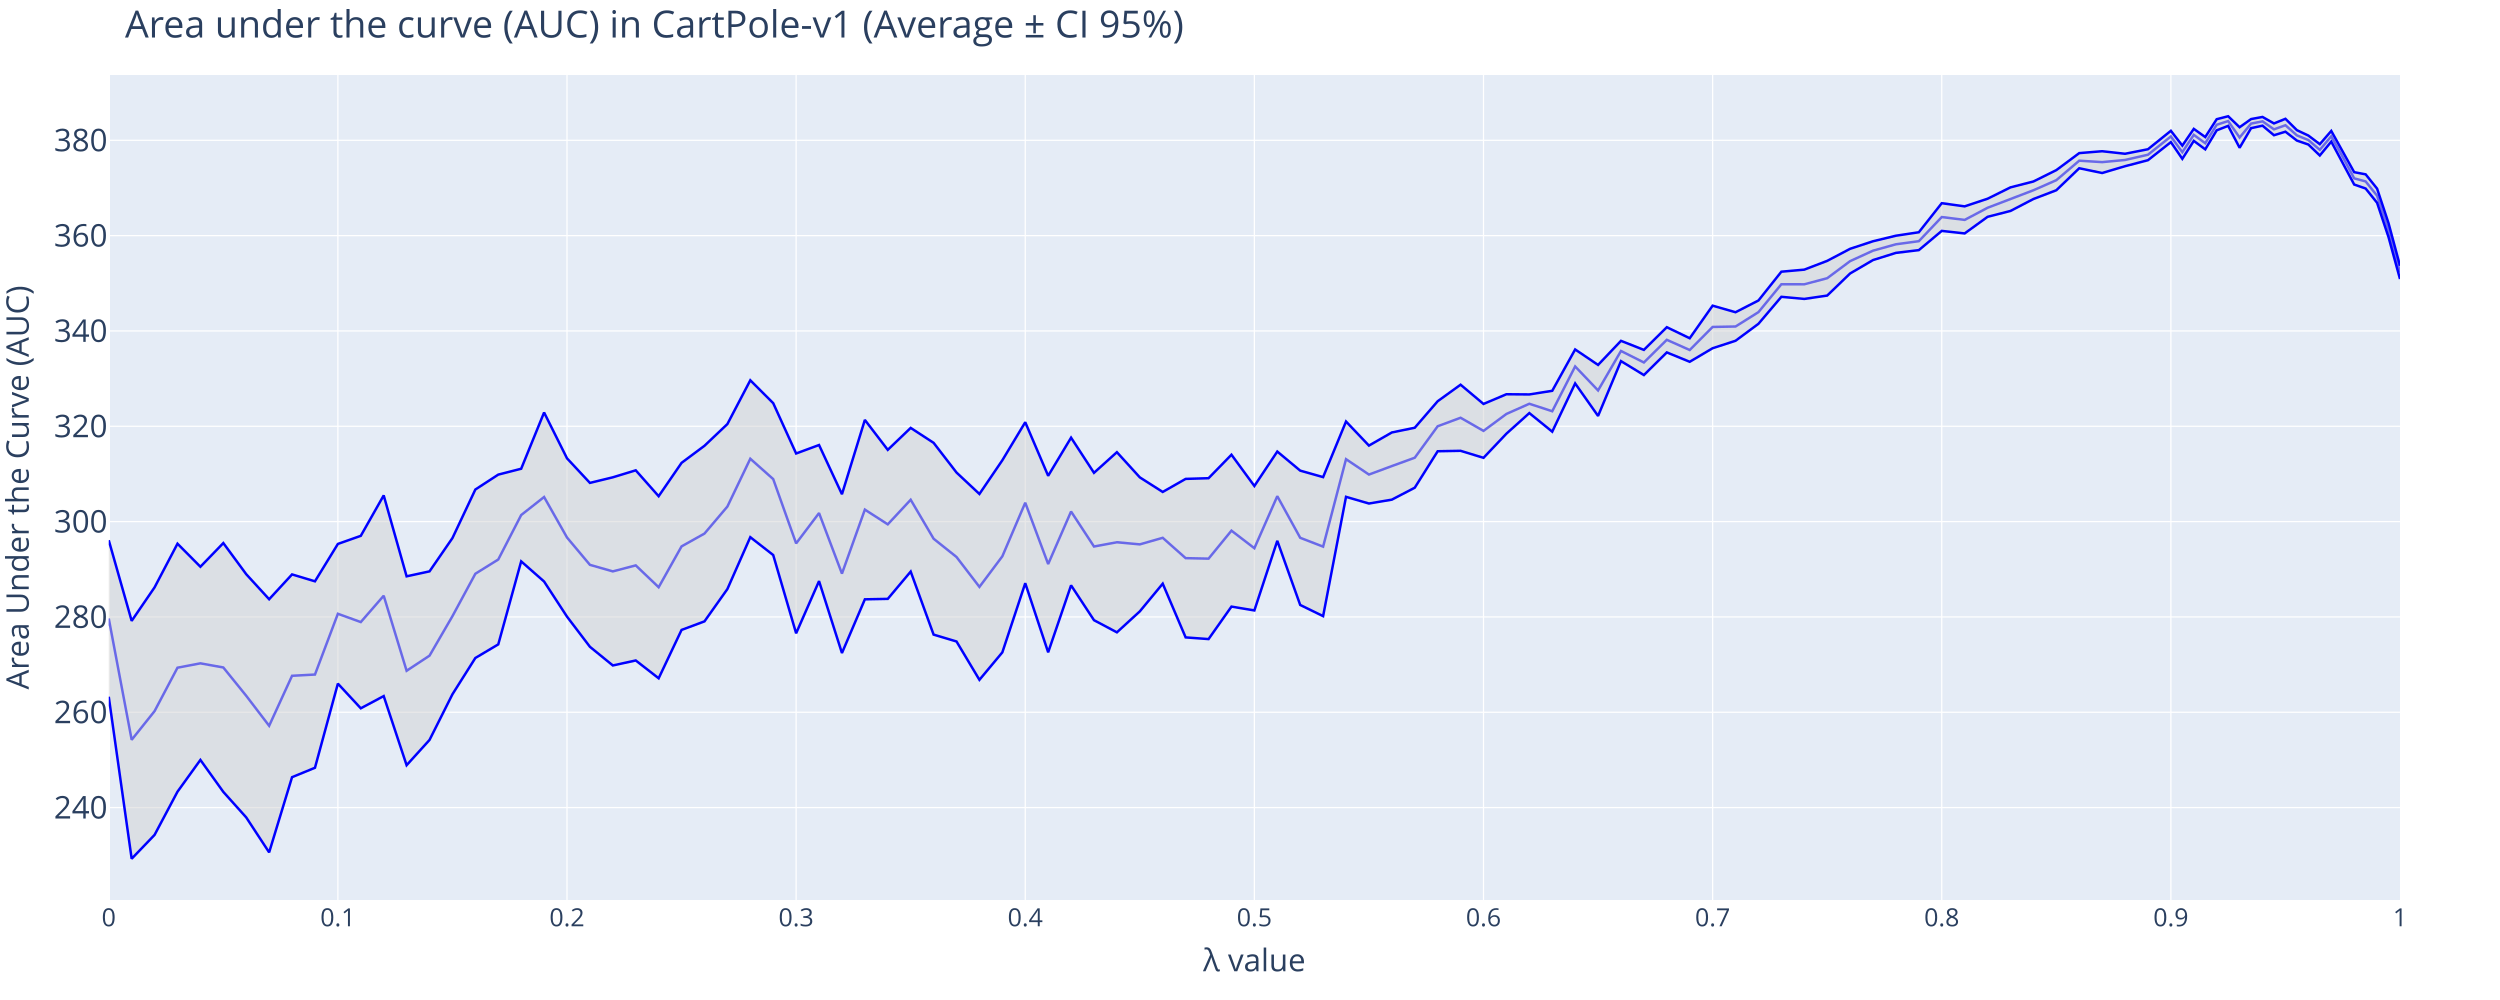
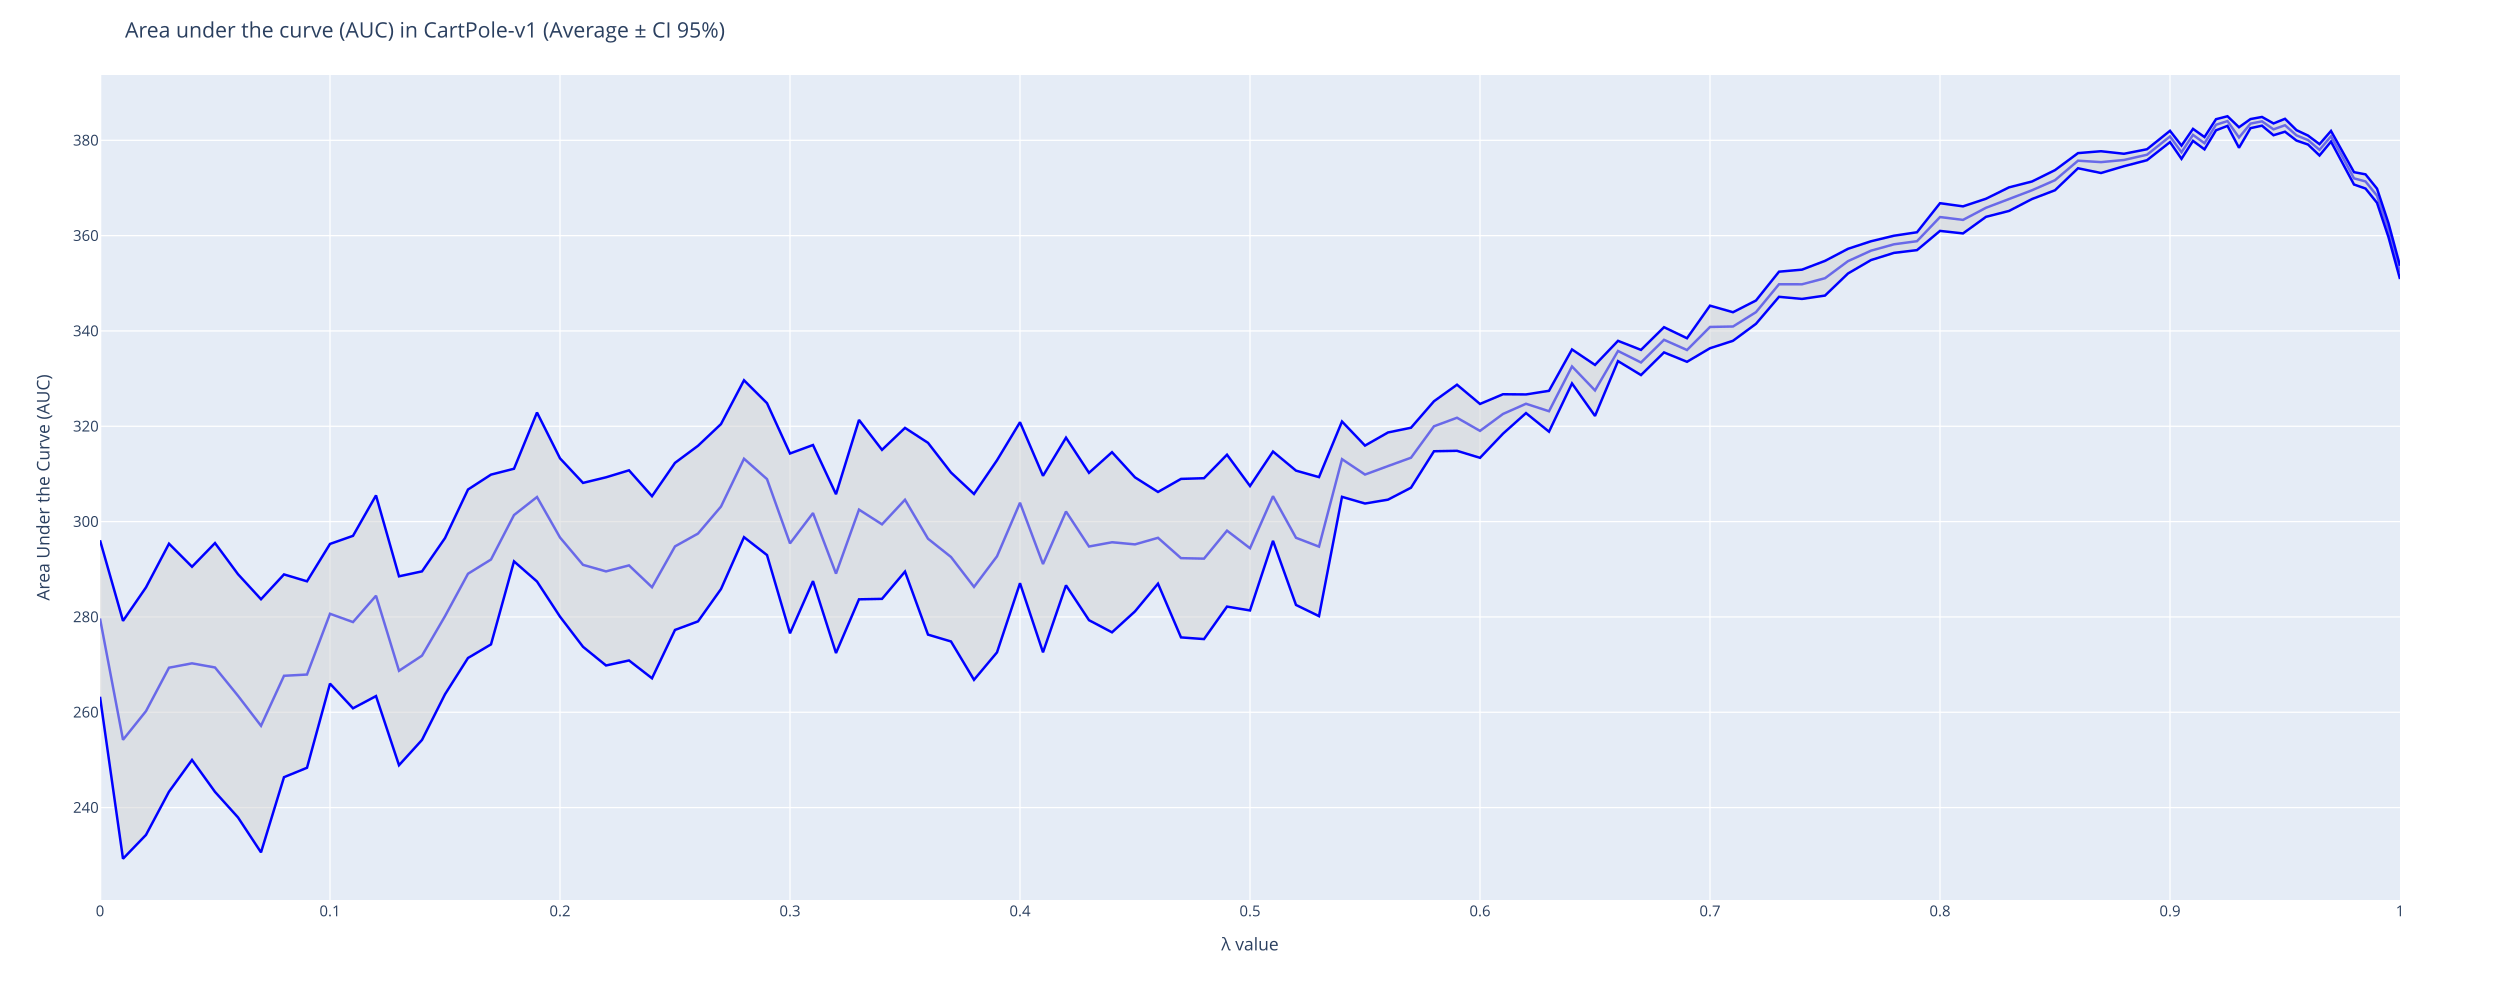
<svg xmlns="http://www.w3.org/2000/svg" class="main-svg" width="2000" height="800" style="" viewBox="0 0 2000 800">
  <rect x="0" y="0" width="2000" height="800" style="fill: rgb(255, 255, 255); fill-opacity: 1;" />
-   <defs id="defs-318ef4">
+   <defs id="defs-1e56d1">
    <g class="clips">
-       <clipPath id="clip318ef4xyplot" class="plotclip">
-         <rect width="1833" height="660" />
-       </clipPath>
-       <clipPath class="axesclip" id="clip318ef4x">
-         <rect x="87" y="0" width="1833" height="800" />
-       </clipPath>
-       <clipPath class="axesclip" id="clip318ef4y">
+       <clipPath id="clip1e56d1xyplot" class="plotclip">
+         <rect width="1840" height="660" />
+       </clipPath>
+       <clipPath class="axesclip" id="clip1e56d1x">
+         <rect x="80" y="0" width="1840" height="800" />
+       </clipPath>
+       <clipPath class="axesclip" id="clip1e56d1y">
        <rect x="0" y="60" width="2000" height="660" />
      </clipPath>
-       <clipPath class="axesclip" id="clip318ef4xy">
-         <rect x="87" y="60" width="1833" height="660" />
+       <clipPath class="axesclip" id="clip1e56d1xy">
+         <rect x="80" y="60" width="1840" height="660" />
      </clipPath>
    </g>
    <g class="gradients" />
    <g class="patterns" />
  </defs>
  <g class="bglayer">
-     <rect class="bg" x="87" y="60" width="1833" height="660" style="fill: rgb(229, 236, 246); fill-opacity: 1; stroke-width: 0;" />
+     <rect class="bg" x="80" y="60" width="1840" height="660" style="fill: rgb(229, 236, 246); fill-opacity: 1; stroke-width: 0;" />
  </g>
  <g class="layer-below">
    <g class="imagelayer" />
    <g class="shapelayer" />
  </g>
  <g class="cartesianlayer">
    <g class="subplot xy">
      <g class="layer-subplot">
        <g class="shapelayer" />
        <g class="imagelayer" />
      </g>
      <g class="minor-gridlayer">
        <g class="x" />
        <g class="y" />
      </g>
      <g class="gridlayer">
        <g class="x">
-           <path class="xgrid crisp" transform="translate(270.3,0)" d="M0,60v660" style="stroke: rgb(255, 255, 255); stroke-opacity: 1; stroke-width: 1px;" />
-           <path class="xgrid crisp" transform="translate(453.6,0)" d="M0,60v660" style="stroke: rgb(255, 255, 255); stroke-opacity: 1; stroke-width: 1px;" />
-           <path class="xgrid crisp" transform="translate(636.9,0)" d="M0,60v660" style="stroke: rgb(255, 255, 255); stroke-opacity: 1; stroke-width: 1px;" />
-           <path class="xgrid crisp" transform="translate(820.2,0)" d="M0,60v660" style="stroke: rgb(255, 255, 255); stroke-opacity: 1; stroke-width: 1px;" />
-           <path class="xgrid crisp" transform="translate(1003.5,0)" d="M0,60v660" style="stroke: rgb(255, 255, 255); stroke-opacity: 1; stroke-width: 1px;" />
-           <path class="xgrid crisp" transform="translate(1186.8,0)" d="M0,60v660" style="stroke: rgb(255, 255, 255); stroke-opacity: 1; stroke-width: 1px;" />
-           <path class="xgrid crisp" transform="translate(1370.1,0)" d="M0,60v660" style="stroke: rgb(255, 255, 255); stroke-opacity: 1; stroke-width: 1px;" />
-           <path class="xgrid crisp" transform="translate(1553.4,0)" d="M0,60v660" style="stroke: rgb(255, 255, 255); stroke-opacity: 1; stroke-width: 1px;" />
-           <path class="xgrid crisp" transform="translate(1736.7,0)" d="M0,60v660" style="stroke: rgb(255, 255, 255); stroke-opacity: 1; stroke-width: 1px;" />
+           <path class="xgrid crisp" transform="translate(264,0)" d="M0,60v660" style="stroke: rgb(255, 255, 255); stroke-opacity: 1; stroke-width: 1px;" />
+           <path class="xgrid crisp" transform="translate(448,0)" d="M0,60v660" style="stroke: rgb(255, 255, 255); stroke-opacity: 1; stroke-width: 1px;" />
+           <path class="xgrid crisp" transform="translate(632,0)" d="M0,60v660" style="stroke: rgb(255, 255, 255); stroke-opacity: 1; stroke-width: 1px;" />
+           <path class="xgrid crisp" transform="translate(816,0)" d="M0,60v660" style="stroke: rgb(255, 255, 255); stroke-opacity: 1; stroke-width: 1px;" />
+           <path class="xgrid crisp" transform="translate(1000,0)" d="M0,60v660" style="stroke: rgb(255, 255, 255); stroke-opacity: 1; stroke-width: 1px;" />
+           <path class="xgrid crisp" transform="translate(1184,0)" d="M0,60v660" style="stroke: rgb(255, 255, 255); stroke-opacity: 1; stroke-width: 1px;" />
+           <path class="xgrid crisp" transform="translate(1368,0)" d="M0,60v660" style="stroke: rgb(255, 255, 255); stroke-opacity: 1; stroke-width: 1px;" />
+           <path class="xgrid crisp" transform="translate(1552,0)" d="M0,60v660" style="stroke: rgb(255, 255, 255); stroke-opacity: 1; stroke-width: 1px;" />
+           <path class="xgrid crisp" transform="translate(1736,0)" d="M0,60v660" style="stroke: rgb(255, 255, 255); stroke-opacity: 1; stroke-width: 1px;" />
        </g>
        <g class="y">
-           <path class="ygrid crisp" transform="translate(0,646.06)" d="M87,0h1833" style="stroke: rgb(255, 255, 255); stroke-opacity: 1; stroke-width: 1px;" />
-           <path class="ygrid crisp" transform="translate(0,569.8)" d="M87,0h1833" style="stroke: rgb(255, 255, 255); stroke-opacity: 1; stroke-width: 1px;" />
-           <path class="ygrid crisp" transform="translate(0,493.54)" d="M87,0h1833" style="stroke: rgb(255, 255, 255); stroke-opacity: 1; stroke-width: 1px;" />
-           <path class="ygrid crisp" transform="translate(0,417.28)" d="M87,0h1833" style="stroke: rgb(255, 255, 255); stroke-opacity: 1; stroke-width: 1px;" />
-           <path class="ygrid crisp" transform="translate(0,341.02)" d="M87,0h1833" style="stroke: rgb(255, 255, 255); stroke-opacity: 1; stroke-width: 1px;" />
-           <path class="ygrid crisp" transform="translate(0,264.76)" d="M87,0h1833" style="stroke: rgb(255, 255, 255); stroke-opacity: 1; stroke-width: 1px;" />
-           <path class="ygrid crisp" transform="translate(0,188.5)" d="M87,0h1833" style="stroke: rgb(255, 255, 255); stroke-opacity: 1; stroke-width: 1px;" />
-           <path class="ygrid crisp" transform="translate(0,112.24)" d="M87,0h1833" style="stroke: rgb(255, 255, 255); stroke-opacity: 1; stroke-width: 1px;" />
+           <path class="ygrid crisp" transform="translate(0,646.06)" d="M80,0h1840" style="stroke: rgb(255, 255, 255); stroke-opacity: 1; stroke-width: 1px;" />
+           <path class="ygrid crisp" transform="translate(0,569.8)" d="M80,0h1840" style="stroke: rgb(255, 255, 255); stroke-opacity: 1; stroke-width: 1px;" />
+           <path class="ygrid crisp" transform="translate(0,493.54)" d="M80,0h1840" style="stroke: rgb(255, 255, 255); stroke-opacity: 1; stroke-width: 1px;" />
+           <path class="ygrid crisp" transform="translate(0,417.28)" d="M80,0h1840" style="stroke: rgb(255, 255, 255); stroke-opacity: 1; stroke-width: 1px;" />
+           <path class="ygrid crisp" transform="translate(0,341.02)" d="M80,0h1840" style="stroke: rgb(255, 255, 255); stroke-opacity: 1; stroke-width: 1px;" />
+           <path class="ygrid crisp" transform="translate(0,264.76)" d="M80,0h1840" style="stroke: rgb(255, 255, 255); stroke-opacity: 1; stroke-width: 1px;" />
+           <path class="ygrid crisp" transform="translate(0,188.5)" d="M80,0h1840" style="stroke: rgb(255, 255, 255); stroke-opacity: 1; stroke-width: 1px;" />
+           <path class="ygrid crisp" transform="translate(0,112.24)" d="M80,0h1840" style="stroke: rgb(255, 255, 255); stroke-opacity: 1; stroke-width: 1px;" />
        </g>
      </g>
      <g class="zerolinelayer">
-         <path class="xzl zl crisp" transform="translate(87,0)" d="M0,60v660" style="stroke: rgb(255, 255, 255); stroke-opacity: 1; stroke-width: 2px;" />
+         <path class="xzl zl crisp" transform="translate(80,0)" d="M0,60v660" style="stroke: rgb(255, 255, 255); stroke-opacity: 1; stroke-width: 2px;" />
      </g>
      <g class="layer-between">
        <g class="shapelayer" />
        <g class="imagelayer" />
      </g>
      <path class="xlines-below" />
      <path class="ylines-below" />
      <g class="overlines-below" />
      <g class="xaxislayer-below" />
      <g class="yaxislayer-below" />
      <g class="overaxes-below" />
      <g class="overplot">
-         <g class="xy" transform="translate(87,60)" clip-path="url(#clip318ef4xyplot)">
+         <g class="xy" transform="translate(80,60)" clip-path="url(#clip1e56d1xyplot)">
          <g class="scatterlayer mlayer">
-             <g class="trace scatter tracef7290d" style="stroke-miterlimit: 2; opacity: 1;">
+             <g class="trace scatter tracede9f3f" style="stroke-miterlimit: 2; opacity: 1;">
              <g class="fills" />
              <g class="errorbars" />
              <g class="lines">
-                 <path class="js-line" d="M0,434.79L18.33,531.85L36.66,508.89L54.99,474.16L73.32,470.67L91.65,473.98L109.98,496.65L128.31,520.64L146.64,480.63L164.97,479.63L183.3,431.02L201.63,437.66L219.96,416.58L238.29,476.62L256.62,464.52L274.95,432.94L293.28,399L311.61,387.6L329.94,352.04L348.27,337.61L366.6,369.99L384.93,391.87L403.26,397.11L421.59,392.31L439.92,409.79L458.25,377.11L476.58,366.86L494.91,345.24L513.24,306.98L531.57,323.29L549.9,374.73L568.23,350.45L586.56,398.9L604.89,347.69L623.22,359.48L641.55,339.8L659.88,370.97L678.21,385.6L696.54,409.52L714.87,385.05L733.2,342.17L751.53,391.24L769.86,349.2L788.19,377.21L806.52,373.81L824.85,375.5L843.18,370.25L861.51,386.52L879.84,386.92L898.17,364.52L916.5,378.58L934.83,336.94L953.16,370.23L971.49,377.3L989.82,307.33L1008.15,319.64L1026.48,312.85L1044.81,306.18L1063.14,280.99L1081.47,274.2L1099.8,284.71L1118.13,271.16L1136.46,263.01L1154.79,268.99L1173.12,233.16L1191.45,252.35L1209.78,220.78L1228.11,229.98L1246.44,211.85L1264.77,220.02L1283.1,201.56L1301.43,201.2L1319.76,189.71L1338.09,167.4L1356.42,167.43L1374.75,162.57L1393.08,148.91L1411.41,140.53L1429.74,135.43L1448.07,132.95L1466.4,113.64L1484.73,115.92L1503.06,106.22L1539.72,92.21L1558.05,84.15L1576.38,68.55L1594.71,69.7L1613.04,67.98L1631.37,63.78L1649.7,49.18L1658.86,61.77L1668.03,47.9L1677.2,54.57L1686.36,39.81L1695.53,36.85L1704.69,50L1713.86,38.89L1723.02,37.06L1732.18,43.47L1741.35,40.2L1750.51,48.3L1759.68,52.03L1768.84,59.86L1778.01,49.03L1787.18,65.55L1796.34,82.68L1805.51,85.14L1814.67,96.57L1823.84,124.18L1833,157.92" style="vector-effect: none; fill: none; stroke: rgb(0, 0, 255); stroke-opacity: 1; stroke-width: 2px; opacity: 1;" />
+                 <path class="js-line" d="M0,434.79L18.4,531.85L36.8,508.89L55.2,474.16L73.6,470.67L92,473.98L110.4,496.65L128.8,520.64L147.2,480.63L165.6,479.63L184,431.02L202.4,437.66L220.8,416.58L239.2,476.62L257.6,464.52L276,432.94L294.4,399L312.8,387.6L331.2,352.04L349.6,337.61L368,369.99L386.4,391.87L404.8,397.11L423.2,392.31L441.6,409.79L460,377.11L478.4,366.86L496.8,345.24L515.2,306.98L533.6,323.29L552,374.73L570.4,350.45L588.8,398.9L607.2,347.69L625.6,359.48L644,339.8L662.4,370.97L680.8,385.6L699.2,409.52L717.6,385.05L736,342.17L754.4,391.24L772.8,349.2L791.2,377.21L809.6,373.81L828,375.5L846.4,370.25L864.8,386.52L883.2,386.92L901.6,364.52L920,378.58L938.4,336.94L956.8,370.23L975.2,377.3L993.6,307.33L1012,319.64L1030.4,312.85L1048.8,306.18L1067.2,280.99L1085.6,274.2L1104,284.71L1122.4,271.16L1140.8,263.01L1159.2,268.99L1177.6,233.16L1196,252.35L1214.4,220.78L1232.8,229.98L1251.2,211.85L1269.6,220.02L1288,201.56L1306.4,201.2L1324.8,189.71L1343.2,167.4L1361.6,167.43L1380,162.57L1398.4,148.91L1416.8,140.53L1435.2,135.43L1453.6,132.95L1472,113.64L1490.4,115.92L1508.8,106.22L1545.6,92.21L1564,84.15L1582.4,68.55L1600.8,69.7L1619.2,67.98L1637.6,63.78L1656,49.18L1665.2,61.77L1674.4,47.9L1683.6,54.57L1692.8,39.81L1702,36.85L1711.2,50L1720.4,38.89L1729.6,37.06L1738.8,43.47L1748,40.2L1757.2,48.3L1766.4,52.03L1775.6,59.86L1784.8,49.03L1794,65.55L1803.2,82.68L1812.4,85.14L1821.6,96.57L1830.8,124.18L1840,157.92" style="vector-effect: none; fill: none; stroke: rgb(0, 0, 255); stroke-opacity: 1; stroke-width: 2px; opacity: 1;" />
              </g>
              <g class="points" />
              <g class="text" />
            </g>
-             <g class="trace scatter trace582a77" style="stroke-miterlimit: 2;">
+             <g class="trace scatter trace8552b1" style="stroke-miterlimit: 2;">
              <g class="fills">
                <g>
-                   <path class="js-fill" d="M0,372.19L18.33,436.69L36.66,409.88L54.99,374.96L73.32,393.4L91.65,374.45L109.98,399.36L128.31,419.39L146.64,399.53L164.97,405.05L183.3,375.15L201.63,368.67L219.96,336.31L238.29,401.06L256.62,397.09L274.95,370.47L293.28,331.61L311.61,319.69L329.94,314.99L348.27,269.99L366.6,306.66L384.93,326.32L403.26,321.85L421.59,316.26L439.92,336.96L458.25,310.28L476.58,296.63L494.91,279.24L513.24,244.22L531.57,262.53L549.9,302.79L568.23,296.01L586.56,335.38L604.89,275.92L623.22,299.88L641.55,282.32L659.88,294.26L678.21,318.02L696.54,335.18L714.87,308.22L733.2,277.77L751.53,320.64L769.86,290.13L788.19,318.26L806.52,301.75L824.85,321.89L843.18,333.56L861.51,323.12L879.84,322.56L898.17,303.77L916.5,328.8L934.83,301.23L953.16,316.5L971.49,321.69L989.82,277.2L1008.15,296.47L1026.48,285.97L1044.81,282.19L1063.14,260.98L1081.47,247.76L1099.8,263.16L1118.13,255.39L1136.46,255.55L1154.79,252.64L1173.12,219.57L1191.45,231.94L1209.78,212.67L1228.11,219.91L1246.44,201.76L1264.77,210.6L1283.1,184.53L1301.43,189.78L1319.76,180.39L1338.09,157.35L1356.42,155.72L1374.75,148.69L1393.08,139.04L1411.41,133L1429.74,128.57L1448.07,125.8L1466.4,102.56L1484.73,105.09L1503.06,98.98L1521.39,89.89L1539.72,85.19L1558.05,76.1L1576.38,62.49L1594.71,60.98L1613.04,63.01L1631.37,59.39L1649.7,44.64L1658.86,56.48L1668.03,43.09L1677.2,49.64L1686.36,35.36L1695.53,33L1704.69,41.8L1713.86,35.25L1723.02,33.56L1732.18,38.74L1741.35,35.04L1750.51,44.13L1759.68,48.43L1768.84,55.33L1778.01,44.75L1796.34,77.74L1805.51,79.47L1814.67,90.9L1823.84,118.58L1833,152.62L1833,163.22L1823.84,129.77L1814.67,102.24L1805.51,90.82L1796.34,87.62L1778.01,53.3L1768.84,64.39L1759.68,55.62L1750.51,52.47L1741.35,45.36L1732.18,48.19L1723.02,40.55L1713.86,42.53L1704.69,58.21L1695.53,40.7L1686.36,44.26L1677.2,59.49L1668.03,52.7L1658.86,67.07L1649.7,53.71L1631.37,68.16L1613.04,72.96L1594.71,78.41L1576.38,74.6L1558.05,92.2L1539.72,99.22L1521.39,108.75L1503.06,113.46L1484.73,126.74L1466.4,124.72L1448.07,140.1L1429.74,142.3L1411.41,148.05L1393.08,158.78L1374.75,176.46L1356.42,179.14L1338.09,177.45L1319.76,199.04L1301.43,212.62L1283.1,218.58L1264.77,229.43L1246.44,221.94L1228.11,240.05L1209.78,228.88L1191.45,272.76L1173.12,246.75L1154.79,285.34L1136.46,270.47L1118.13,286.94L1099.8,306.27L1081.47,300.65L1063.14,301L1044.81,330.16L1026.48,339.72L1008.15,342.82L989.82,337.47L971.49,432.91L953.16,423.96L934.83,372.66L916.5,428.36L898.17,425.28L879.84,451.27L861.51,449.92L843.18,406.94L824.85,429.1L806.52,445.87L788.19,436.15L769.86,408.27L751.53,461.85L733.2,406.56L714.87,461.89L696.54,483.86L678.21,453.18L659.88,447.69L641.55,397.27L623.22,419.09L604.89,419.46L586.56,462.43L568.23,404.88L549.9,446.66L531.57,384.05L513.24,369.74L494.91,411.23L476.58,437.1L458.25,443.94L439.92,482.63L421.59,468.37L403.26,472.37L384.93,457.43L366.6,433.32L348.27,405.22L329.94,389.1L311.61,455.51L293.28,466.38L274.95,495.42L256.62,531.94L238.29,552.17L219.96,496.86L201.63,506.65L183.3,486.9L164.97,554.21L146.64,561.73L128.31,621.9L109.98,593.94L91.65,573.51L73.32,547.94L54.99,573.36L36.66,607.9L18.33,627L0,497.4Z" style="fill: rgb(211, 211, 211); fill-opacity: 0.5; stroke-width: 0;" />
+                   <path class="js-fill" d="M0,372.19L18.4,436.69L36.8,409.88L55.2,374.96L73.6,393.4L92,374.45L110.4,399.36L128.8,419.39L147.2,399.53L165.6,405.05L184,375.15L202.4,368.67L220.8,336.31L239.2,401.06L257.6,397.09L276,370.47L294.4,331.61L312.8,319.69L331.2,314.99L349.6,269.99L368,306.66L386.4,326.32L404.8,321.85L423.2,316.26L441.6,336.96L460,310.28L478.4,296.63L496.8,279.24L515.2,244.22L533.6,262.53L552,302.79L570.4,296.01L588.8,335.38L607.2,275.92L625.6,299.88L644,282.32L662.4,294.26L680.8,318.02L699.2,335.18L717.6,308.22L736,277.77L754.4,320.64L772.8,290.13L791.2,318.26L809.6,301.75L828,321.89L846.4,333.56L864.8,323.12L883.2,322.56L901.6,303.77L920,328.8L938.4,301.23L956.8,316.5L975.2,321.69L993.6,277.2L1012,296.47L1030.4,285.97L1048.8,282.19L1067.2,260.98L1085.6,247.76L1104,263.16L1122.4,255.39L1140.8,255.55L1159.2,252.64L1177.6,219.57L1196,231.94L1214.4,212.67L1232.8,219.91L1251.2,201.76L1269.6,210.6L1288,184.53L1306.4,189.78L1324.8,180.39L1343.2,157.35L1361.6,155.72L1380,148.69L1398.4,139.04L1416.8,133L1435.2,128.57L1453.6,125.8L1472,102.56L1490.4,105.09L1508.8,98.98L1527.2,89.89L1545.6,85.19L1564,76.1L1582.4,62.49L1600.8,60.98L1619.2,63.01L1637.6,59.39L1656,44.64L1665.2,56.48L1674.4,43.09L1683.6,49.64L1692.8,35.36L1702,33L1711.2,41.8L1720.4,35.25L1729.6,33.56L1738.8,38.74L1748,35.04L1757.2,44.13L1766.4,48.43L1775.6,55.33L1784.8,44.75L1803.2,77.74L1812.4,79.47L1821.6,90.9L1830.8,118.58L1840,152.62L1840,163.22L1830.8,129.77L1821.6,102.24L1812.4,90.82L1803.2,87.62L1784.8,53.3L1775.6,64.39L1766.4,55.62L1757.2,52.47L1748,45.36L1738.8,48.19L1729.6,40.55L1720.4,42.53L1711.2,58.21L1702,40.7L1692.8,44.26L1683.6,59.49L1674.4,52.7L1665.2,67.07L1656,53.71L1637.6,68.16L1619.2,72.96L1600.8,78.41L1582.4,74.6L1564,92.2L1545.6,99.22L1527.2,108.75L1508.8,113.46L1490.4,126.74L1472,124.72L1453.6,140.1L1435.2,142.3L1416.8,148.05L1398.4,158.78L1380,176.46L1361.6,179.14L1343.2,177.45L1324.8,199.04L1306.4,212.62L1288,218.58L1269.6,229.43L1251.2,221.94L1232.8,240.05L1214.4,228.88L1196,272.76L1177.6,246.75L1159.2,285.34L1140.8,270.47L1122.4,286.94L1104,306.27L1085.6,300.65L1067.2,301L1048.8,330.16L1030.4,339.72L1012,342.82L993.6,337.47L975.2,432.91L956.8,423.96L938.4,372.66L920,428.36L901.6,425.28L883.2,451.27L864.8,449.92L846.4,406.94L828,429.1L809.6,445.87L791.2,436.15L772.8,408.27L754.4,461.85L736,406.56L717.6,461.89L699.2,483.86L680.8,453.18L662.4,447.69L644,397.27L625.6,419.09L607.2,419.46L588.8,462.43L570.4,404.88L552,446.66L533.6,384.05L515.2,369.74L496.8,411.23L478.4,437.1L460,443.94L441.6,482.63L423.2,468.37L404.8,472.37L386.4,457.43L368,433.32L349.6,405.22L331.2,389.1L312.8,455.51L294.4,466.38L276,495.42L257.6,531.94L239.2,552.17L220.8,496.86L202.4,506.65L184,486.9L165.6,554.21L147.2,561.73L128.8,621.9L110.4,593.94L92,573.51L73.6,547.94L55.2,573.36L36.8,607.9L18.4,627L0,497.4Z" style="fill: rgb(211, 211, 211); fill-opacity: 0.5; stroke-width: 0;" />
                </g>
              </g>
              <g class="errorbars" />
              <g class="lines">
-                 <path class="js-line" d="M0,497.4L18.33,627L36.66,607.9L54.99,573.36L73.32,547.94L91.65,573.51L109.98,593.94L128.31,621.9L146.64,561.73L164.97,554.21L183.3,486.9L201.63,506.65L219.96,496.86L238.29,552.17L256.62,531.94L274.95,495.42L293.28,466.38L311.61,455.51L329.94,389.1L348.27,405.22L366.6,433.32L384.93,457.43L403.26,472.37L421.59,468.37L439.92,482.63L458.25,443.94L476.58,437.1L494.91,411.23L513.24,369.74L531.57,384.05L549.9,446.66L568.23,404.88L586.56,462.43L604.89,419.46L623.22,419.09L641.55,397.27L659.88,447.69L678.21,453.18L696.54,483.86L714.87,461.89L733.2,406.56L751.53,461.85L769.86,408.27L788.19,436.15L806.52,445.87L824.85,429.1L843.18,406.94L861.51,449.92L879.84,451.27L898.17,425.28L916.5,428.36L934.83,372.66L953.16,423.96L971.49,432.91L989.82,337.47L1008.15,342.82L1026.48,339.72L1044.81,330.16L1063.14,301L1081.47,300.65L1099.8,306.27L1118.13,286.94L1136.46,270.47L1154.79,285.34L1173.12,246.75L1191.45,272.76L1209.78,228.88L1228.11,240.05L1246.44,221.94L1264.77,229.43L1283.1,218.58L1301.43,212.62L1319.76,199.04L1338.09,177.45L1356.42,179.14L1374.75,176.46L1393.08,158.78L1411.41,148.05L1429.74,142.3L1448.07,140.1L1466.4,124.72L1484.73,126.74L1503.06,113.46L1521.39,108.75L1539.72,99.22L1558.05,92.2L1576.38,74.6L1594.71,78.41L1613.04,72.96L1631.37,68.16L1649.7,53.71L1658.86,67.07L1668.03,52.7L1677.2,59.49L1686.36,44.26L1695.53,40.7L1704.69,58.21L1713.86,42.53L1723.02,40.55L1732.18,48.19L1741.35,45.36L1750.51,52.47L1759.68,55.62L1768.84,64.39L1778.01,53.3L1796.34,87.62L1805.51,90.82L1814.67,102.24L1823.84,129.77L1833,163.22" style="vector-effect: none; fill: none; stroke: rgb(0, 0, 255); stroke-opacity: 1; stroke-width: 2px; opacity: 1;" />
+                 <path class="js-line" d="M0,497.4L18.4,627L36.8,607.9L55.2,573.36L73.6,547.94L92,573.51L110.4,593.94L128.8,621.9L147.2,561.73L165.6,554.21L184,486.9L202.4,506.65L220.8,496.86L239.2,552.17L257.6,531.94L276,495.42L294.4,466.38L312.8,455.51L331.2,389.1L349.6,405.22L368,433.32L386.4,457.43L404.8,472.37L423.2,468.37L441.6,482.63L460,443.94L478.4,437.1L496.8,411.23L515.2,369.74L533.6,384.05L552,446.66L570.4,404.88L588.8,462.43L607.2,419.46L625.6,419.09L644,397.27L662.4,447.69L680.8,453.18L699.2,483.86L717.6,461.89L736,406.56L754.4,461.85L772.8,408.27L791.2,436.15L809.6,445.87L828,429.1L846.4,406.94L864.8,449.92L883.2,451.27L901.6,425.28L920,428.36L938.4,372.66L956.8,423.96L975.2,432.91L993.6,337.47L1012,342.82L1030.4,339.72L1048.8,330.16L1067.2,301L1085.6,300.65L1104,306.27L1122.4,286.94L1140.8,270.47L1159.2,285.34L1177.6,246.75L1196,272.76L1214.4,228.88L1232.8,240.05L1251.2,221.94L1269.6,229.43L1288,218.58L1306.4,212.62L1324.8,199.04L1343.2,177.45L1361.6,179.14L1380,176.46L1398.4,158.78L1416.8,148.05L1435.2,142.3L1453.6,140.1L1472,124.72L1490.4,126.74L1508.8,113.46L1527.2,108.75L1545.6,99.22L1564,92.2L1582.4,74.6L1600.8,78.41L1619.2,72.96L1637.6,68.16L1656,53.71L1665.2,67.07L1674.4,52.7L1683.6,59.49L1692.8,44.26L1702,40.7L1711.2,58.21L1720.4,42.53L1729.6,40.55L1738.8,48.19L1748,45.36L1757.2,52.47L1766.4,55.62L1775.6,64.39L1784.8,53.3L1803.2,87.62L1812.4,90.82L1821.6,102.24L1830.8,129.77L1840,163.22" style="vector-effect: none; fill: none; stroke: rgb(0, 0, 255); stroke-opacity: 1; stroke-width: 2px; opacity: 1;" />
              </g>
              <g class="points" />
              <g class="text" />
            </g>
-             <g class="trace scatter tracebafae2" style="stroke-miterlimit: 2;">
+             <g class="trace scatter tracea1e5a8" style="stroke-miterlimit: 2;">
              <g class="fills" />
              <g class="errorbars" />
              <g class="lines">
-                 <path class="js-line" d="M0,372.19L18.33,436.69L36.66,409.88L54.99,374.96L73.32,393.4L91.65,374.45L109.98,399.36L128.31,419.39L146.64,399.53L164.97,405.05L183.3,375.15L201.63,368.67L219.96,336.31L238.29,401.06L256.62,397.09L274.95,370.47L293.28,331.61L311.61,319.69L329.94,314.99L348.27,269.99L366.6,306.66L384.93,326.32L403.26,321.85L421.59,316.26L439.92,336.96L458.25,310.28L476.58,296.63L494.91,279.24L513.24,244.22L531.57,262.53L549.9,302.79L568.23,296.01L586.56,335.38L604.89,275.92L623.22,299.88L641.55,282.32L659.88,294.26L678.21,318.02L696.54,335.18L714.87,308.22L733.2,277.77L751.53,320.64L769.86,290.13L788.19,318.26L806.52,301.75L824.85,321.89L843.18,333.56L861.51,323.12L879.84,322.56L898.17,303.77L916.5,328.8L934.83,301.23L953.16,316.5L971.49,321.69L989.82,277.2L1008.15,296.47L1026.48,285.97L1044.81,282.19L1063.14,260.98L1081.47,247.76L1099.8,263.16L1118.13,255.39L1136.46,255.55L1154.79,252.64L1173.12,219.57L1191.45,231.94L1209.78,212.67L1228.11,219.91L1246.44,201.76L1264.77,210.6L1283.1,184.53L1301.43,189.78L1319.76,180.39L1338.09,157.35L1356.42,155.72L1374.75,148.69L1393.08,139.04L1411.41,133L1429.74,128.57L1448.07,125.8L1466.4,102.56L1484.73,105.09L1503.06,98.98L1521.39,89.89L1539.72,85.19L1558.05,76.1L1576.38,62.49L1594.71,60.98L1613.04,63.01L1631.37,59.39L1649.7,44.64L1658.86,56.48L1668.03,43.09L1677.2,49.64L1686.36,35.36L1695.53,33L1704.69,41.8L1713.86,35.25L1723.02,33.56L1732.18,38.74L1741.35,35.04L1750.51,44.13L1759.68,48.43L1768.84,55.33L1778.01,44.75L1796.34,77.74L1805.51,79.47L1814.67,90.9L1823.84,118.58L1833,152.62" style="vector-effect: none; fill: none; stroke: rgb(0, 0, 255); stroke-opacity: 1; stroke-width: 2px; opacity: 1;" />
+                 <path class="js-line" d="M0,372.19L18.4,436.69L36.8,409.88L55.2,374.96L73.6,393.4L92,374.45L110.4,399.36L128.8,419.39L147.2,399.53L165.6,405.05L184,375.15L202.4,368.67L220.8,336.31L239.2,401.06L257.6,397.09L276,370.47L294.4,331.61L312.8,319.69L331.2,314.99L349.6,269.99L368,306.66L386.4,326.32L404.8,321.85L423.2,316.26L441.6,336.96L460,310.28L478.4,296.63L496.8,279.24L515.2,244.22L533.6,262.53L552,302.79L570.4,296.01L588.8,335.38L607.2,275.92L625.6,299.88L644,282.32L662.4,294.26L680.8,318.02L699.2,335.18L717.6,308.22L736,277.77L754.4,320.64L772.8,290.13L791.2,318.26L809.6,301.75L828,321.89L846.4,333.56L864.8,323.12L883.2,322.56L901.6,303.77L920,328.8L938.4,301.23L956.8,316.5L975.2,321.69L993.6,277.2L1012,296.47L1030.4,285.97L1048.8,282.19L1067.2,260.98L1085.6,247.76L1104,263.16L1122.4,255.39L1140.8,255.55L1159.2,252.64L1177.6,219.57L1196,231.94L1214.4,212.67L1232.8,219.91L1251.2,201.76L1269.6,210.6L1288,184.53L1306.4,189.78L1324.8,180.39L1343.2,157.35L1361.6,155.72L1380,148.69L1398.4,139.04L1416.8,133L1435.2,128.57L1453.6,125.8L1472,102.56L1490.4,105.09L1508.8,98.98L1527.2,89.89L1545.6,85.19L1564,76.1L1582.4,62.49L1600.8,60.98L1619.2,63.01L1637.6,59.39L1656,44.64L1665.2,56.48L1674.4,43.09L1683.6,49.64L1692.8,35.36L1702,33L1711.2,41.8L1720.4,35.25L1729.6,33.56L1738.8,38.74L1748,35.04L1757.2,44.13L1766.4,48.43L1775.6,55.33L1784.8,44.75L1803.2,77.74L1812.4,79.47L1821.6,90.9L1830.8,118.58L1840,152.62" style="vector-effect: none; fill: none; stroke: rgb(0, 0, 255); stroke-opacity: 1; stroke-width: 2px; opacity: 1;" />
              </g>
              <g class="points" />
              <g class="text" />
            </g>
          </g>
        </g>
      </g>
      <g class="zerolinelayer-above" />
      <path class="xlines-above crisp" d="M0,0" style="fill: none;" />
      <path class="ylines-above crisp" d="M0,0" style="fill: none;" />
      <g class="overlines-above" />
      <g class="xaxislayer-above">
        <g class="xtick">
-           <text text-anchor="middle" x="0" y="741" transform="translate(87,0)" style="font-family: 'Open Sans', verdana, arial, sans-serif; font-size: 20px; fill: rgb(42, 63, 95); fill-opacity: 1; white-space: pre;">0</text>
-         </g>
-         <g class="xtick">
-           <text text-anchor="middle" x="0" y="741" style="font-family: 'Open Sans', verdana, arial, sans-serif; font-size: 20px; fill: rgb(42, 63, 95); fill-opacity: 1; white-space: pre;" transform="translate(270.3,0)">0.1</text>
-         </g>
-         <g class="xtick">
-           <text text-anchor="middle" x="0" y="741" style="font-family: 'Open Sans', verdana, arial, sans-serif; font-size: 20px; fill: rgb(42, 63, 95); fill-opacity: 1; white-space: pre;" transform="translate(453.6,0)">0.2</text>
-         </g>
-         <g class="xtick">
-           <text text-anchor="middle" x="0" y="741" style="font-family: 'Open Sans', verdana, arial, sans-serif; font-size: 20px; fill: rgb(42, 63, 95); fill-opacity: 1; white-space: pre;" transform="translate(636.9,0)">0.3</text>
-         </g>
-         <g class="xtick">
-           <text text-anchor="middle" x="0" y="741" style="font-family: 'Open Sans', verdana, arial, sans-serif; font-size: 20px; fill: rgb(42, 63, 95); fill-opacity: 1; white-space: pre;" transform="translate(820.2,0)">0.4</text>
-         </g>
-         <g class="xtick">
-           <text text-anchor="middle" x="0" y="741" style="font-family: 'Open Sans', verdana, arial, sans-serif; font-size: 20px; fill: rgb(42, 63, 95); fill-opacity: 1; white-space: pre;" transform="translate(1003.5,0)">0.5</text>
-         </g>
-         <g class="xtick">
-           <text text-anchor="middle" x="0" y="741" style="font-family: 'Open Sans', verdana, arial, sans-serif; font-size: 20px; fill: rgb(42, 63, 95); fill-opacity: 1; white-space: pre;" transform="translate(1186.8,0)">0.6</text>
-         </g>
-         <g class="xtick">
-           <text text-anchor="middle" x="0" y="741" style="font-family: 'Open Sans', verdana, arial, sans-serif; font-size: 20px; fill: rgb(42, 63, 95); fill-opacity: 1; white-space: pre;" transform="translate(1370.1,0)">0.7</text>
-         </g>
-         <g class="xtick">
-           <text text-anchor="middle" x="0" y="741" style="font-family: 'Open Sans', verdana, arial, sans-serif; font-size: 20px; fill: rgb(42, 63, 95); fill-opacity: 1; white-space: pre;" transform="translate(1553.4,0)">0.8</text>
-         </g>
-         <g class="xtick">
-           <text text-anchor="middle" x="0" y="741" style="font-family: 'Open Sans', verdana, arial, sans-serif; font-size: 20px; fill: rgb(42, 63, 95); fill-opacity: 1; white-space: pre;" transform="translate(1736.7,0)">0.9</text>
-         </g>
-         <g class="xtick">
-           <text text-anchor="middle" x="0" y="741" style="font-family: 'Open Sans', verdana, arial, sans-serif; font-size: 20px; fill: rgb(42, 63, 95); fill-opacity: 1; white-space: pre;" transform="translate(1920,0)">1</text>
+           <text text-anchor="middle" x="0" y="733" transform="translate(80,0)" style="font-family: 'Open Sans', verdana, arial, sans-serif; font-size: 12px; fill: rgb(42, 63, 95); fill-opacity: 1; white-space: pre;">0</text>
+         </g>
+         <g class="xtick">
+           <text text-anchor="middle" x="0" y="733" style="font-family: 'Open Sans', verdana, arial, sans-serif; font-size: 12px; fill: rgb(42, 63, 95); fill-opacity: 1; white-space: pre;" transform="translate(264,0)">0.1</text>
+         </g>
+         <g class="xtick">
+           <text text-anchor="middle" x="0" y="733" style="font-family: 'Open Sans', verdana, arial, sans-serif; font-size: 12px; fill: rgb(42, 63, 95); fill-opacity: 1; white-space: pre;" transform="translate(448,0)">0.2</text>
+         </g>
+         <g class="xtick">
+           <text text-anchor="middle" x="0" y="733" style="font-family: 'Open Sans', verdana, arial, sans-serif; font-size: 12px; fill: rgb(42, 63, 95); fill-opacity: 1; white-space: pre;" transform="translate(632,0)">0.3</text>
+         </g>
+         <g class="xtick">
+           <text text-anchor="middle" x="0" y="733" style="font-family: 'Open Sans', verdana, arial, sans-serif; font-size: 12px; fill: rgb(42, 63, 95); fill-opacity: 1; white-space: pre;" transform="translate(816,0)">0.4</text>
+         </g>
+         <g class="xtick">
+           <text text-anchor="middle" x="0" y="733" style="font-family: 'Open Sans', verdana, arial, sans-serif; font-size: 12px; fill: rgb(42, 63, 95); fill-opacity: 1; white-space: pre;" transform="translate(1000,0)">0.5</text>
+         </g>
+         <g class="xtick">
+           <text text-anchor="middle" x="0" y="733" style="font-family: 'Open Sans', verdana, arial, sans-serif; font-size: 12px; fill: rgb(42, 63, 95); fill-opacity: 1; white-space: pre;" transform="translate(1184,0)">0.6</text>
+         </g>
+         <g class="xtick">
+           <text text-anchor="middle" x="0" y="733" style="font-family: 'Open Sans', verdana, arial, sans-serif; font-size: 12px; fill: rgb(42, 63, 95); fill-opacity: 1; white-space: pre;" transform="translate(1368,0)">0.7</text>
+         </g>
+         <g class="xtick">
+           <text text-anchor="middle" x="0" y="733" style="font-family: 'Open Sans', verdana, arial, sans-serif; font-size: 12px; fill: rgb(42, 63, 95); fill-opacity: 1; white-space: pre;" transform="translate(1552,0)">0.8</text>
+         </g>
+         <g class="xtick">
+           <text text-anchor="middle" x="0" y="733" style="font-family: 'Open Sans', verdana, arial, sans-serif; font-size: 12px; fill: rgb(42, 63, 95); fill-opacity: 1; white-space: pre;" transform="translate(1736,0)">0.9</text>
+         </g>
+         <g class="xtick">
+           <text text-anchor="middle" x="0" y="733" style="font-family: 'Open Sans', verdana, arial, sans-serif; font-size: 12px; fill: rgb(42, 63, 95); fill-opacity: 1; white-space: pre;" transform="translate(1920,0)">1</text>
        </g>
      </g>
      <g class="yaxislayer-above">
        <g class="ytick">
-           <text text-anchor="end" x="86" y="8.75" transform="translate(0,646.06)" style="font-family: 'Open Sans', verdana, arial, sans-serif; font-size: 25px; fill: rgb(42, 63, 95); fill-opacity: 1; white-space: pre;">240</text>
-         </g>
-         <g class="ytick">
-           <text text-anchor="end" x="86" y="8.75" style="font-family: 'Open Sans', verdana, arial, sans-serif; font-size: 25px; fill: rgb(42, 63, 95); fill-opacity: 1; white-space: pre;" transform="translate(0,569.8)">260</text>
-         </g>
-         <g class="ytick">
-           <text text-anchor="end" x="86" y="8.75" style="font-family: 'Open Sans', verdana, arial, sans-serif; font-size: 25px; fill: rgb(42, 63, 95); fill-opacity: 1; white-space: pre;" transform="translate(0,493.54)">280</text>
-         </g>
-         <g class="ytick">
-           <text text-anchor="end" x="86" y="8.75" style="font-family: 'Open Sans', verdana, arial, sans-serif; font-size: 25px; fill: rgb(42, 63, 95); fill-opacity: 1; white-space: pre;" transform="translate(0,417.28)">300</text>
-         </g>
-         <g class="ytick">
-           <text text-anchor="end" x="86" y="8.75" style="font-family: 'Open Sans', verdana, arial, sans-serif; font-size: 25px; fill: rgb(42, 63, 95); fill-opacity: 1; white-space: pre;" transform="translate(0,341.02)">320</text>
-         </g>
-         <g class="ytick">
-           <text text-anchor="end" x="86" y="8.75" style="font-family: 'Open Sans', verdana, arial, sans-serif; font-size: 25px; fill: rgb(42, 63, 95); fill-opacity: 1; white-space: pre;" transform="translate(0,264.76)">340</text>
-         </g>
-         <g class="ytick">
-           <text text-anchor="end" x="86" y="8.75" style="font-family: 'Open Sans', verdana, arial, sans-serif; font-size: 25px; fill: rgb(42, 63, 95); fill-opacity: 1; white-space: pre;" transform="translate(0,188.5)">360</text>
-         </g>
-         <g class="ytick">
-           <text text-anchor="end" x="86" y="8.75" style="font-family: 'Open Sans', verdana, arial, sans-serif; font-size: 25px; fill: rgb(42, 63, 95); fill-opacity: 1; white-space: pre;" transform="translate(0,112.24)">380</text>
+           <text text-anchor="end" x="79" y="4.2" transform="translate(0,646.06)" style="font-family: 'Open Sans', verdana, arial, sans-serif; font-size: 12px; fill: rgb(42, 63, 95); fill-opacity: 1; white-space: pre;">240</text>
+         </g>
+         <g class="ytick">
+           <text text-anchor="end" x="79" y="4.2" style="font-family: 'Open Sans', verdana, arial, sans-serif; font-size: 12px; fill: rgb(42, 63, 95); fill-opacity: 1; white-space: pre;" transform="translate(0,569.8)">260</text>
+         </g>
+         <g class="ytick">
+           <text text-anchor="end" x="79" y="4.2" style="font-family: 'Open Sans', verdana, arial, sans-serif; font-size: 12px; fill: rgb(42, 63, 95); fill-opacity: 1; white-space: pre;" transform="translate(0,493.54)">280</text>
+         </g>
+         <g class="ytick">
+           <text text-anchor="end" x="79" y="4.2" style="font-family: 'Open Sans', verdana, arial, sans-serif; font-size: 12px; fill: rgb(42, 63, 95); fill-opacity: 1; white-space: pre;" transform="translate(0,417.28)">300</text>
+         </g>
+         <g class="ytick">
+           <text text-anchor="end" x="79" y="4.2" style="font-family: 'Open Sans', verdana, arial, sans-serif; font-size: 12px; fill: rgb(42, 63, 95); fill-opacity: 1; white-space: pre;" transform="translate(0,341.02)">320</text>
+         </g>
+         <g class="ytick">
+           <text text-anchor="end" x="79" y="4.2" style="font-family: 'Open Sans', verdana, arial, sans-serif; font-size: 12px; fill: rgb(42, 63, 95); fill-opacity: 1; white-space: pre;" transform="translate(0,264.76)">340</text>
+         </g>
+         <g class="ytick">
+           <text text-anchor="end" x="79" y="4.2" style="font-family: 'Open Sans', verdana, arial, sans-serif; font-size: 12px; fill: rgb(42, 63, 95); fill-opacity: 1; white-space: pre;" transform="translate(0,188.5)">360</text>
+         </g>
+         <g class="ytick">
+           <text text-anchor="end" x="79" y="4.2" style="font-family: 'Open Sans', verdana, arial, sans-serif; font-size: 12px; fill: rgb(42, 63, 95); fill-opacity: 1; white-space: pre;" transform="translate(0,112.24)">380</text>
        </g>
      </g>
      <g class="overaxes-above" />
    </g>
  </g>
  <g class="polarlayer" />
  <g class="smithlayer" />
  <g class="ternarylayer" />
  <g class="geolayer" />
  <g class="funnelarealayer" />
  <g class="pielayer" />
  <g class="iciclelayer" />
  <g class="treemaplayer" />
  <g class="sunburstlayer" />
  <g class="glimages" />
-   <defs id="topdefs-318ef4">
+   <defs id="topdefs-1e56d1">
    <g class="clips" />
  </defs>
  <g class="layer-above">
    <g class="imagelayer" />
    <g class="shapelayer" />
  </g>
  <g class="infolayer">
    <g class="g-gtitle">
-       <text class="gtitle" x="100" y="30" text-anchor="start" dy="0em" style="opacity: 1; font-family: 'Open Sans', verdana, arial, sans-serif; font-size: 30px; fill: rgb(42, 63, 95); fill-opacity: 1; white-space: pre;">Area under the curve (AUC) in CartPole-v1 (Average ± CI 95%)</text>
+       <text class="gtitle" x="100" y="30" text-anchor="start" dy="0em" style="opacity: 1; font-family: 'Open Sans', verdana, arial, sans-serif; font-size: 17px; fill: rgb(42, 63, 95); fill-opacity: 1; white-space: pre;">Area under the curve (AUC) in CartPole-v1 (Average ± CI 95%)</text>
    </g>
    <g class="g-xtitle">
-       <text class="xtitle" x="1003.5" y="777" text-anchor="middle" style="opacity: 1; font-family: 'Open Sans', verdana, arial, sans-serif; font-size: 25px; fill: rgb(42, 63, 95); fill-opacity: 1; white-space: pre;">λ value</text>
-     </g>
-     <g class="g-ytitle" transform="translate(1.96875,0)">
-       <text class="ytitle" transform="rotate(-90,21.03125,390)" x="21.031" y="390" text-anchor="middle" style="opacity: 1; font-family: 'Open Sans', verdana, arial, sans-serif; font-size: 25px; fill: rgb(42, 63, 95); fill-opacity: 1; white-space: pre;">Area Under the Curve (AUC)</text>
+       <text class="xtitle" x="1000" y="760.3" text-anchor="middle" style="opacity: 1; font-family: 'Open Sans', verdana, arial, sans-serif; font-size: 14px; fill: rgb(42, 63, 95); fill-opacity: 1; white-space: pre;">λ value</text>
+     </g>
+     <g class="g-ytitle">
+       <text class="ytitle" transform="rotate(-90,39.56875,390)" x="39.569" y="390" text-anchor="middle" style="opacity: 1; font-family: 'Open Sans', verdana, arial, sans-serif; font-size: 14px; fill: rgb(42, 63, 95); fill-opacity: 1; white-space: pre;">Area Under the Curve (AUC)</text>
    </g>
  </g>
</svg>
